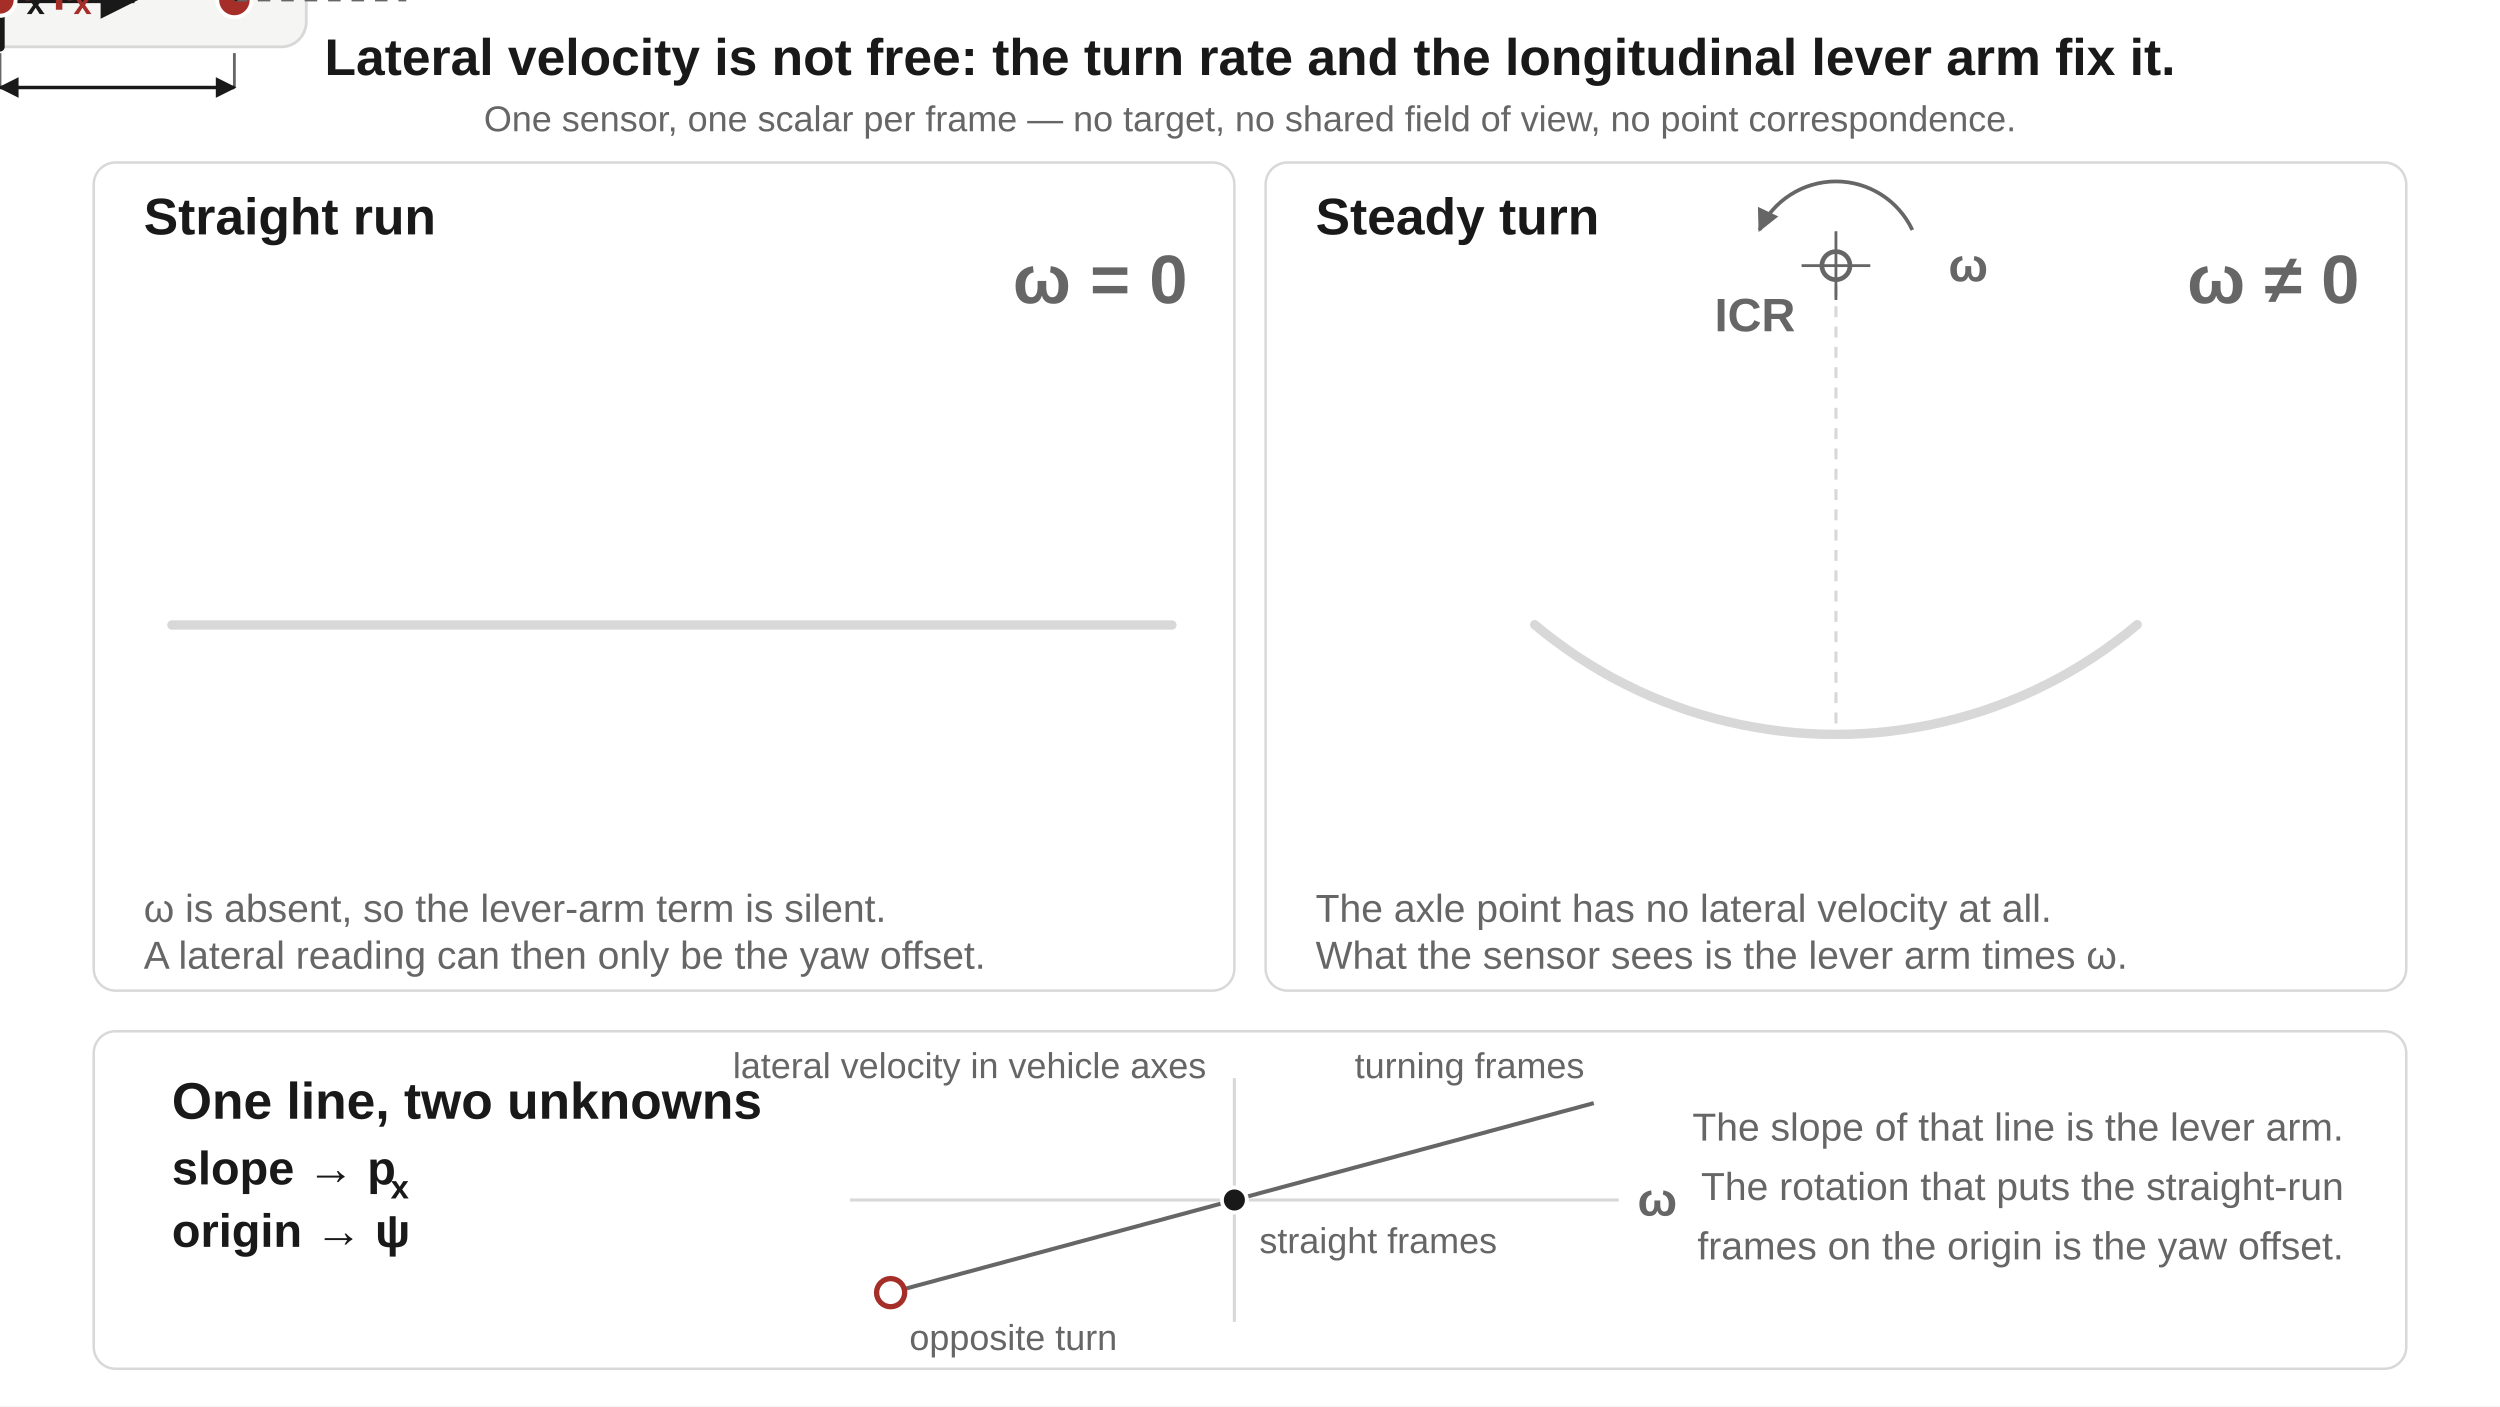
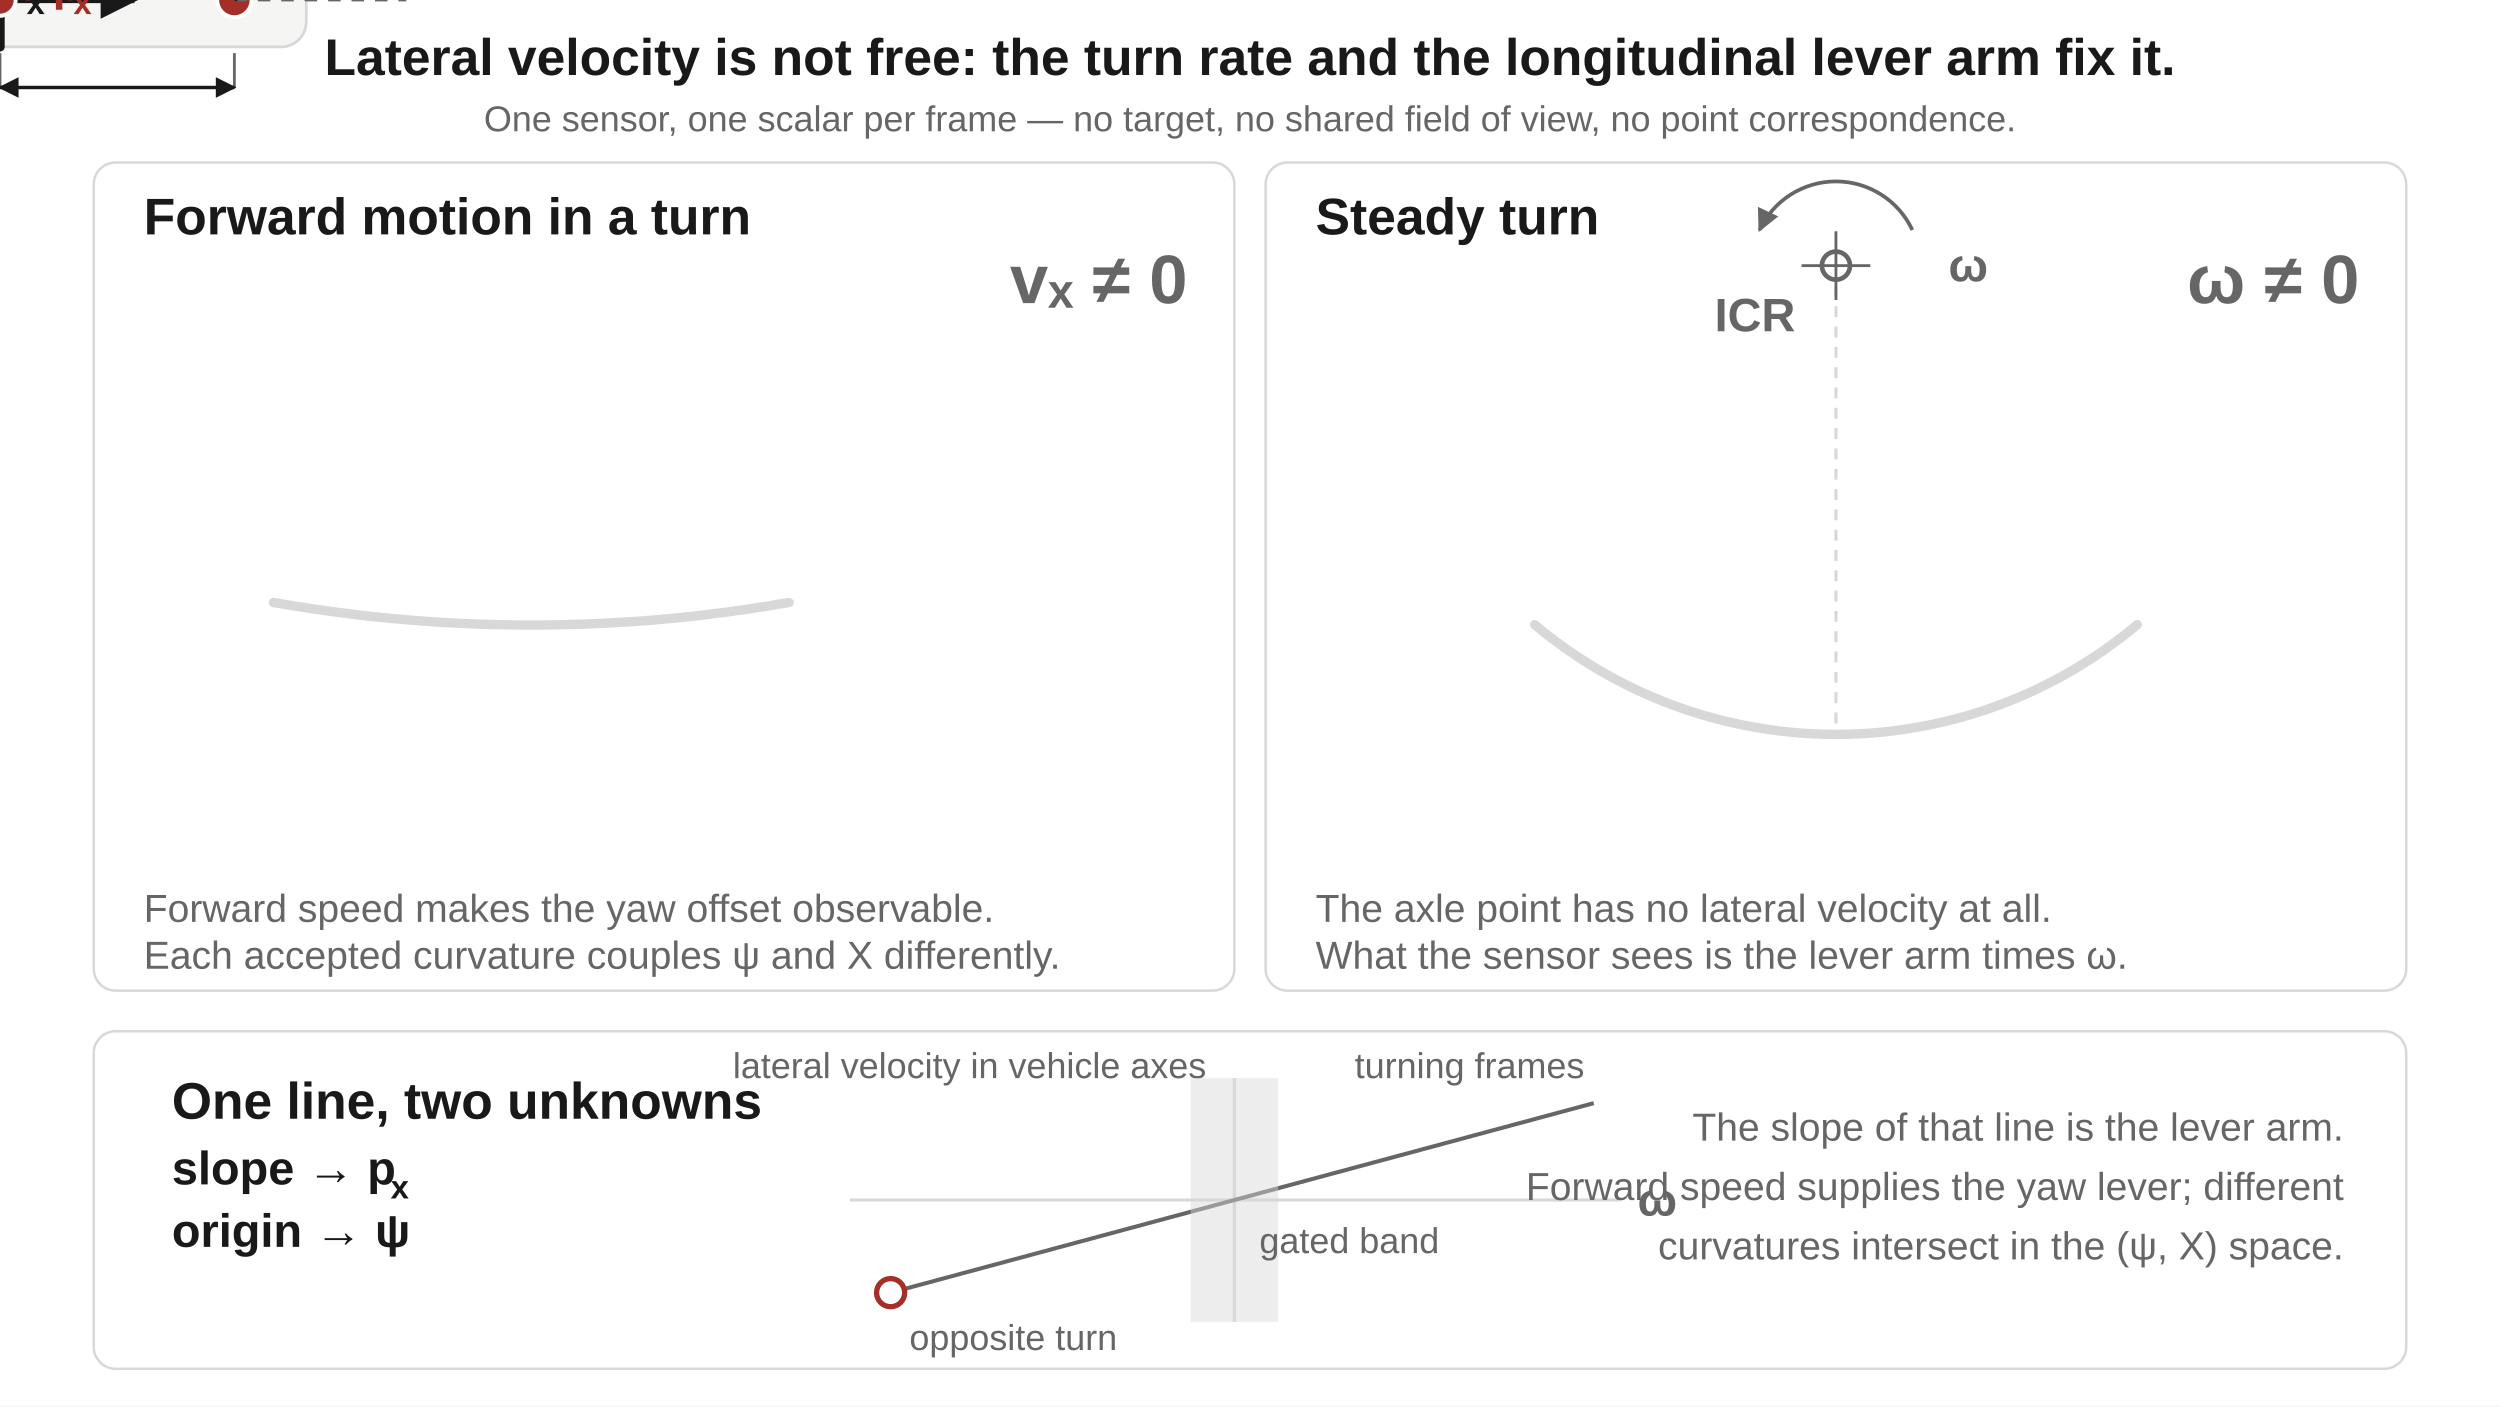
<svg xmlns="http://www.w3.org/2000/svg" xmlns:xlink="http://www.w3.org/1999/xlink" viewBox="0 0 1600 900" role="img" aria-labelledby="pt pd">
  <style>
    .panel { fill: #ffffff; stroke: #d8d8d8; stroke-width: 1.6; }
    .body { fill: #f5f5f3; stroke: #d8d8d8; stroke-width: 1.8; }
    .road { fill: none; stroke: #d8d8d8; stroke-width: 6; stroke-linecap: round; }
    .trace { fill: none; stroke: #191919; stroke-width: 5; stroke-linecap: round; opacity: .55; }
    .fg-thin { fill: none; stroke: #666666; stroke-width: 1.8; }
    .fg-arrow { fill: none; stroke: #666666; stroke-width: 2.4; }
    .rule-line { fill: none; stroke: #d8d8d8; stroke-width: 2; }
    .rule-dash { fill: none; stroke: #d8d8d8; stroke-width: 2; stroke-dasharray: 7 6; }
    .ink-dash { fill: none; stroke: #666666; stroke-width: 1.8; stroke-dasharray: 8 7; }
    .axis-dash { fill: none; stroke: #a52e29; stroke-width: 1.8; stroke-dasharray: 8 7; opacity: .75; }
    .fit { fill: none; stroke: #666666; stroke-width: 2.6; }
+     .gate-band { fill: #d8d8d8; opacity: .45; }
    .bracket { fill: none; stroke: #191919; stroke-width: 2.2; }
    .axle { fill: none; stroke: #191919; stroke-width: 6; stroke-linecap: round; }
    .v-ink { fill: none; stroke: #191919; stroke-width: 4; }
    .v-thin { fill: none; stroke: #191919; stroke-width: 2.2; }
    .comp { fill: none; stroke: #a52e29; stroke-width: 3; opacity: .8; }
    .comp-strong { fill: none; stroke: #a52e29; stroke-width: 5; }
    .ink-fill { fill: #191919; stroke: #ffffff; stroke-width: 2.5; }
    .acc-fill { fill: #a52e29; stroke: #ffffff; stroke-width: 2.5; }
    .acc-open { fill: #ffffff; stroke: #a52e29; stroke-width: 3.4; }
    .icr-dot { fill: #ffffff; stroke: #666666; stroke-width: 3; }
    text { font-family: Arial, Helvetica, sans-serif; fill: #191919; }
    .h { font-size: 33px; font-weight: 700; }
    .lbl { font-size: 23px; fill: #666666; }
    .note { font-size: 25px; fill: #666666; }
    .big-m { font-size: 44px; font-weight: 700; fill: #666666; }
    .sym { font-size: 30px; font-weight: 700; fill: #666666; }
    .sym-s { font-size: 21px; font-weight: 700; fill: #666666; }
    .symi { font-size: 30px; font-weight: 700; fill: #191919; }
    .symi-s { font-size: 21px; font-weight: 700; fill: #191919; }
    .syma { font-size: 30px; font-weight: 700; fill: #a52e29; }
    .syma-s { font-size: 21px; font-weight: 700; fill: #a52e29; }
</style>
  <defs>
    <marker id="tip" viewBox="0 0 10 10" refX="9" refY="5" markerWidth="6" markerHeight="6" orient="auto-start-reverse">
      <path d="M 0 0 L 10 5 L 0 10 z" fill="#666666" />
    </marker>
    <marker id="tip-i" viewBox="0 0 10 10" refX="9" refY="5" markerWidth="6" markerHeight="6" orient="auto-start-reverse">
      <path d="M 0 0 L 10 5 L 0 10 z" fill="#191919" />
    </marker>
    <marker id="tip-a" viewBox="0 0 10 10" refX="9" refY="5" markerWidth="6" markerHeight="6" orient="auto-start-reverse">
      <path d="M 0 0 L 10 5 L 0 10 z" fill="#a52e29" />
    </marker>
    <g id="asmTurn">
      <rect x="-40" y="-30" width="236" height="60" rx="16" class="body" />
      <line x1="0" y1="-30" x2="0" y2="30" class="axle" />
      <line x1="0" y1="34" x2="0" y2="56" class="fg-thin" />
      <line x1="150" y1="34" x2="150" y2="56" class="fg-thin" />
      <line x1="0" y1="56" x2="150" y2="56" class="bracket" marker-start="url(#tip-i)" marker-end="url(#tip-i)" />
      <circle cx="0" cy="0" r="10" class="ink-fill" />
      <circle cx="150" cy="0" r="11" class="acc-fill" />
      <line x1="0" y1="0" x2="86" y2="0" class="v-ink" marker-end="url(#tip-i)" />
      <line x1="150" y1="0" x2="260" y2="0" class="ink-dash" />
      <line x1="150" y1="0" x2="260" y2="-55" class="v-thin" marker-end="url(#tip-i)" />
      <line x1="260" y1="0" x2="260" y2="-55" class="comp-strong" marker-end="url(#tip-a)" />
    </g>
+     <path id="paTrail" d="M 175 385.6 L 181.8 386.7 L 188.7 387.9 L 195.5 388.9 L 202.3 390 L 209.2 390.9 L 216 391.9 L 222.9 392.7 L 229.7 393.6 L 236.6 394.4 L 243.4 395.1 L 250.3 395.8 L 257.2 396.4 L 264.1 397 L 271 397.5 L 277.9 398 L 284.8 398.4 L 291.7 398.8 L 298.6 399.1 L 305.5 399.4 L 312.4 399.6 L 319.3 399.8 L 326.2 399.9 L 333.1 400 L 340 400 L 346.9 400 L 353.8 399.9 L 360.7 399.8 L 367.6 399.6 L 374.5 399.4 L 381.4 399.1 L 388.3 398.8 L 395.2 398.4 L 402.1 398 L 409 397.5 L 415.9 397 L 422.8 396.4 L 429.7 395.8 L 436.6 395.1 L 443.4 394.4 L 450.3 393.6 L 457.1 392.7 L 464 391.9 L 470.8 390.9 L 477.7 390 L 484.5 388.9 L 491.3 387.9 L 498.2 386.7 L 505 385.6" class="mp" />
    <path id="pbTrail" d="M 982.2 399.8 L 985.5 402.6 L 988.9 405.3 L 992.4 408 L 995.9 410.6 L 999.4 413.2 L 1002.9 415.7 L 1006.5 418.2 L 1010.1 420.6 L 1013.8 423 L 1017.5 425.3 L 1021.2 427.6 L 1025 429.8 L 1028.8 432 L 1032.6 434.1 L 1036.5 436.1 L 1040.4 438.1 L 1044.3 440 L 1048.2 441.9 L 1052.2 443.7 L 1056.2 445.5 L 1060.2 447.2 L 1064.2 448.8 L 1068.3 450.4 L 1072.4 451.9 L 1076.5 453.4 L 1080.6 454.8 L 1084.8 456.1 L 1089 457.4 L 1093.1 458.6 L 1097.4 459.8 L 1101.6 460.9 L 1105.8 461.9 L 1110.1 462.9 L 1114.3 463.8 L 1118.6 464.7 L 1122.9 465.4 L 1127.2 466.2 L 1131.5 466.8 L 1135.8 467.4 L 1140.2 468 L 1144.5 468.4 L 1148.9 468.9 L 1153.2 469.2 L 1157.6 469.5 L 1161.9 469.7 L 1166.3 469.9 L 1170.6 470 L 1175 470" class="mp" />
    <path id="pbL0" d="M 975.1 506.2 L 985 511.9 L 995 517.2 L 1005.2 522.3 L 1015.5 527.1 L 1026 531.6 L 1036.6 535.8 L 1047.3 539.7 L 1058.1 543.2 L 1069 546.5 L 1080 549.4 L 1091 552 L 1102.2 554.3 L 1113.4 556.2 L 1124.6 557.9 L 1135.9 559.2 L 1147.3 560.1 L 1158.6 560.8 L 1170 561.1 L 1181.4 561.1 L 1192.8 560.7 L 1204.1 560 L 1215.4 559 L 1226.7 557.7 L 1238 556" class="mp" />
    <path id="pbL1" d="M 1226.4 538.2 L 1237.1 536.5 L 1247.7 534.5 L 1258.3 532.3 L 1268.8 529.7 L 1279.2 526.8 L 1289.5 523.6 L 1299.8 520.2 L 1309.9 516.4 L 1319.9 512.3 L 1329.8 508 L 1339.6 503.3 L 1349.2 498.4 L 1358.7 493.2 L 1368 487.7 L 1377.1 481.9 L 1386.1 475.9 L 1394.9 469.7 L 1403.6 463.1 L 1412 456.4 L 1420.2 449.4 L 1428.2 442.1 L 1436.1 434.6 L 1443.6 426.9 L 1451 419" class="mp" />
  </defs>
  <rect width="1600" height="900" fill="#ffffff" />
  <text x="800" y="48" class="h" text-anchor="middle">Lateral velocity is not free: the turn rate and the longitudinal lever arm fix it.</text>
  <text x="800" y="84" class="lbl" text-anchor="middle">One sensor, one scalar per frame — no target, no shared field of view, no point correspondence.</text>
  <rect x="60" y="104" width="730" height="530" rx="14" class="panel" />
-   <text x="92" y="150" class="h" text-anchor="start">Straight run</text>
-   <text x="760" y="194" class="big-m" text-anchor="end">ω = 0</text>
-   <text x="92" y="590" class="note" text-anchor="start">ω is absent, so the lever-arm term is silent.</text>
-   <text x="92" y="620" class="note" text-anchor="start">A lateral reading can then only be the yaw offset.</text>
-   <line x1="110" y1="400" x2="750" y2="400" class="road" />
+   <text x="92" y="150" class="h" text-anchor="start">Forward motion in a turn</text>
+   <text x="760" y="194" class="big-m" text-anchor="end">vₓ ≠ 0</text>
+   <text x="92" y="590" class="note" text-anchor="start">Forward speed makes the yaw offset observable.</text>
+   <text x="92" y="620" class="note" text-anchor="start">Each accepted curvature couples ψ and X differently.</text>
+   <path d="M 175 385.6 L 181.8 386.7 L 188.7 387.9 L 195.5 388.9 L 202.3 390 L 209.2 390.9 L 216 391.9 L 222.9 392.7 L 229.7 393.6 L 236.6 394.4 L 243.4 395.1 L 250.3 395.8 L 257.2 396.4 L 264.1 397 L 271 397.5 L 277.9 398 L 284.8 398.4 L 291.7 398.8 L 298.6 399.1 L 305.5 399.4 L 312.4 399.6 L 319.3 399.8 L 326.2 399.9 L 333.1 400 L 340 400 L 346.9 400 L 353.8 399.9 L 360.7 399.8 L 367.6 399.6 L 374.5 399.4 L 381.4 399.1 L 388.3 398.8 L 395.2 398.4 L 402.1 398 L 409 397.5 L 415.9 397 L 422.8 396.4 L 429.7 395.8 L 436.6 395.1 L 443.4 394.4 L 450.3 393.6 L 457.1 392.7 L 464 391.9 L 470.8 390.9 L 477.7 390 L 484.5 388.9 L 491.3 387.9 L 498.2 386.7 L 505 385.6" class="road" />
+   <path d="M 175 385.6 L 181.8 386.7 L 188.7 387.9 L 195.5 388.9 L 202.3 390 L 209.2 390.9 L 216 391.9 L 222.9 392.7 L 229.7 393.6 L 236.6 394.4 L 243.4 395.1 L 250.3 395.8 L 257.2 396.4 L 264.1 397 L 271 397.5 L 277.9 398 L 284.8 398.4 L 291.7 398.8 L 298.6 399.1 L 305.5 399.4 L 312.4 399.6 L 319.3 399.8 L 326.2 399.9 L 333.1 400 L 340 400 L 346.9 400 L 353.8 399.9 L 360.7 399.8 L 367.6 399.6 L 374.5 399.4 L 381.4 399.1 L 388.3 398.8 L 395.2 398.4 L 402.1 398 L 409 397.5 L 415.9 397 L 422.8 396.4 L 429.7 395.8 L 436.6 395.1 L 443.4 394.4 L 450.3 393.6 L 457.1 392.7 L 464 391.9 L 470.8 390.9 L 477.7 390 L 484.5 388.9 L 491.3 387.9 L 498.2 386.7 L 505 385.6" class="trace" pathLength="1000" stroke-dasharray="1000" stroke-dashoffset="1000">
+     <animate attributeName="stroke-dashoffset" values="1000;0;0" keyTimes="0;0.44;1" dur="4.5s" calcMode="linear" repeatCount="indefinite" />
+   </path>
  <g opacity="0">
-     <animateTransform attributeName="transform" type="translate" values="150,400;430,400" dur="4.5s" calcMode="linear" repeatCount="indefinite" />
+     <animateMotion dur="4.5s" repeatCount="indefinite" rotate="auto" calcMode="linear" keyPoints="0;1;1" keyTimes="0;0.44;1">
+       <mpath href="#paTrail" xlink:href="#paTrail" />
+     </animateMotion>
    <animate attributeName="opacity" values="0;1;1;0" keyTimes="0;0.08;0.88;1" dur="4.5s" calcMode="linear" repeatCount="indefinite" />
    <rect x="-40" y="-30" width="236" height="60" rx="16" class="body" />
    <line x1="0" y1="-30" x2="0" y2="30" class="axle" />
    <line x1="0" y1="34" x2="0" y2="56" class="fg-thin" />
    <line x1="150" y1="34" x2="150" y2="56" class="fg-thin" />
    <line x1="0" y1="56" x2="150" y2="56" class="bracket" marker-start="url(#tip-i)" marker-end="url(#tip-i)" />
    <circle cx="0" cy="0" r="10" class="ink-fill" />
    <circle cx="150" cy="0" r="11" class="acc-fill" />
    <line x1="0" y1="0" x2="86" y2="0" class="v-ink" marker-end="url(#tip-i)" />
    <line x1="150" y1="0" x2="260" y2="0" class="v-ink" marker-end="url(#tip-i)" />
    <line x1="150" y1="0" x2="295.5" y2="-84" class="axis-dash" />
    <line x1="150" y1="0" x2="232.5" y2="-47.6" class="comp" marker-end="url(#tip-a)" />
    <line x1="232.5" y1="-47.6" x2="260" y2="0" class="comp-strong" marker-end="url(#tip-a)" />
    <path d="M 192 0 A 42 42 0 0 0 186.4 -21" class="fg-thin" />
    <text x="63" y="86" class="symi" text-anchor="start">p</text>
    <text x="80" y="95" class="symi-s" text-anchor="start">x</text>
    <text x="176" y="-52" class="syma" text-anchor="start">ṽ</text>
    <text x="192" y="-43" class="syma-s" text-anchor="start">x</text>
    <text x="266" y="-30" class="syma" text-anchor="start">ṽ</text>
    <text x="282" y="-21" class="syma-s" text-anchor="start">y</text>
    <text x="202" y="-12" class="sym" text-anchor="start">ψ</text>
  </g>
  <rect x="810" y="104" width="730" height="530" rx="14" class="panel" />
  <text x="842" y="150" class="h" text-anchor="start">Steady turn</text>
  <text x="1510" y="194" class="big-m" text-anchor="end">ω ≠ 0</text>
  <text x="842" y="590" class="note" text-anchor="start">The axle point has no lateral velocity at all.</text>
  <text x="842" y="620" class="note" text-anchor="start">What the sensor sees is the lever arm times ω.</text>
  <line x1="1175" y1="170" x2="1175" y2="470" class="rule-dash" />
  <circle cx="1175" cy="170" r="9" class="icr-dot" />
  <line x1="1153" y1="170" x2="1197" y2="170" class="fg-thin" />
  <line x1="1175" y1="148" x2="1175" y2="192" class="fg-thin" />
  <text x="1149" y="212" class="sym" text-anchor="end">ICR</text>
  <path d="M 1223.9 147.2 A 54 54 0 0 0 1126.1 147.2" class="fg-arrow" marker-end="url(#tip)" />
  <text x="1247" y="180" class="sym" text-anchor="start">ω</text>
  <path d="M 982.2 399.8 L 988.9 405.3 L 995.9 410.6 L 1002.9 415.7 L 1010.1 420.6 L 1017.5 425.3 L 1025 429.8 L 1032.6 434.1 L 1040.4 438.1 L 1048.2 441.9 L 1056.2 445.5 L 1064.2 448.8 L 1072.4 451.9 L 1080.6 454.8 L 1089 457.4 L 1097.4 459.8 L 1105.8 461.9 L 1114.3 463.8 L 1122.9 465.4 L 1131.5 466.8 L 1140.2 468 L 1148.9 468.9 L 1157.6 469.5 L 1166.3 469.9 L 1175 470 L 1183.7 469.9 L 1192.4 469.5 L 1201.1 468.9 L 1209.8 468 L 1218.5 466.8 L 1227.1 465.4 L 1235.7 463.8 L 1244.2 461.9 L 1252.6 459.8 L 1261 457.4 L 1269.4 454.8 L 1277.6 451.9 L 1285.8 448.8 L 1293.8 445.5 L 1301.8 441.9 L 1309.6 438.1 L 1317.4 434.1 L 1325 429.8 L 1332.5 425.3 L 1339.9 420.6 L 1347.1 415.7 L 1354.1 410.6 L 1361.1 405.3 L 1367.8 399.8" class="road" />
  <path d="M 982.2 399.8 L 985.5 402.6 L 988.9 405.3 L 992.4 408 L 995.9 410.6 L 999.4 413.2 L 1002.9 415.7 L 1006.5 418.2 L 1010.1 420.6 L 1013.8 423 L 1017.5 425.3 L 1021.2 427.6 L 1025 429.8 L 1028.8 432 L 1032.6 434.1 L 1036.5 436.1 L 1040.4 438.1 L 1044.3 440 L 1048.2 441.9 L 1052.2 443.7 L 1056.2 445.5 L 1060.2 447.2 L 1064.2 448.8 L 1068.3 450.4 L 1072.4 451.9 L 1076.5 453.4 L 1080.6 454.8 L 1084.8 456.1 L 1089 457.4 L 1093.1 458.6 L 1097.4 459.8 L 1101.6 460.9 L 1105.8 461.9 L 1110.1 462.9 L 1114.3 463.8 L 1118.6 464.7 L 1122.9 465.4 L 1127.2 466.2 L 1131.5 466.8 L 1135.8 467.4 L 1140.2 468 L 1144.5 468.4 L 1148.9 468.9 L 1153.2 469.2 L 1157.6 469.5 L 1161.9 469.7 L 1166.3 469.9 L 1170.6 470 L 1175 470" class="trace" pathLength="1000" stroke-dasharray="1000" stroke-dashoffset="1000">
    <animate attributeName="stroke-dashoffset" values="1000;0;0" keyTimes="0;0.44;1" dur="4.5s" calcMode="linear" repeatCount="indefinite" />
  </path>
  <g>
    <animateMotion dur="4.5s" repeatCount="indefinite" rotate="auto" calcMode="linear" keyPoints="0;1;1" keyTimes="0;0.44;1">
      <mpath href="#pbTrail" xlink:href="#pbTrail" />
    </animateMotion>
    <use href="#asmTurn" xlink:href="#asmTurn" />
  </g>
  <g>
    <animateMotion dur="4.5s" repeatCount="indefinite" calcMode="linear" keyPoints="0;1;1" keyTimes="0;0.44;1">
      <mpath href="#pbL0" xlink:href="#pbL0" />
    </animateMotion>
    <text x="0" y="0" class="symi" text-anchor="start">p</text>
    <text x="17" y="9" class="symi-s" text-anchor="start">x</text>
  </g>
  <g>
    <animateMotion dur="4.5s" repeatCount="indefinite" calcMode="linear" keyPoints="0;1;1" keyTimes="0;0.44;1">
      <mpath href="#pbL1" xlink:href="#pbL1" />
    </animateMotion>
    <text x="0" y="0" class="syma" text-anchor="start">ω p</text>
    <text x="47" y="9" class="syma-s" text-anchor="start">x</text>
  </g>
  <rect x="60" y="660" width="1480" height="216" rx="14" class="panel" />
  <text x="110" y="716" class="h" text-anchor="start">One line, two unknowns</text>
  <text x="110" y="758" class="symi" text-anchor="start">slope → p</text>
  <text x="250" y="767" class="symi-s" text-anchor="start">x</text>
  <text x="110" y="798" class="symi" text-anchor="start">origin → ψ</text>
  <line x1="544" y1="768" x2="1036" y2="768" class="rule-line" />
  <line x1="790" y1="690" x2="790" y2="846" class="rule-line" />
  <text x="1048" y="778" class="sym" text-anchor="start">ω</text>
  <text x="772" y="690" class="lbl" text-anchor="end">lateral velocity in vehicle axes</text>
  <path d="M 560 830 L 1020 706" class="fit" id="fitLine" />
  <circle cx="570" cy="827.3" r="9" class="acc-open" />
  <text x="582" y="864" class="lbl" text-anchor="start">opposite turn</text>
-   <circle cx="790" cy="768" r="8" class="ink-fill" />
-   <text x="806" y="802" class="lbl" text-anchor="start">straight frames</text>
+   <rect x="762" y="690" width="56" height="156" class="gate-band" />
+   <text x="806" y="802" class="lbl" text-anchor="start">gated band</text>
  <text x="1014" y="690" class="lbl" text-anchor="end">turning frames</text>
  <g>
    <animateMotion dur="4.5s" repeatCount="indefinite" calcMode="linear" keyPoints="0.5;0.978;0.978" keyTimes="0;0.44;1">
      <mpath href="#fitLine" xlink:href="#fitLine" />
    </animateMotion>
    <circle cx="0" cy="0" r="10" class="acc-fill" />
  </g>
  <text x="1500" y="730" class="note" text-anchor="end">The slope of that line is the lever arm.</text>
-   <text x="1500" y="768" class="note" text-anchor="end">The rotation that puts the straight-run</text>
-   <text x="1500" y="806" class="note" text-anchor="end">frames on the origin is the yaw offset.</text>
+   <text x="1500" y="768" class="note" text-anchor="end">Forward speed supplies the yaw lever; different</text>
+   <text x="1500" y="806" class="note" text-anchor="end">curvatures intersect in the (ψ, X) space.</text>
</svg>
